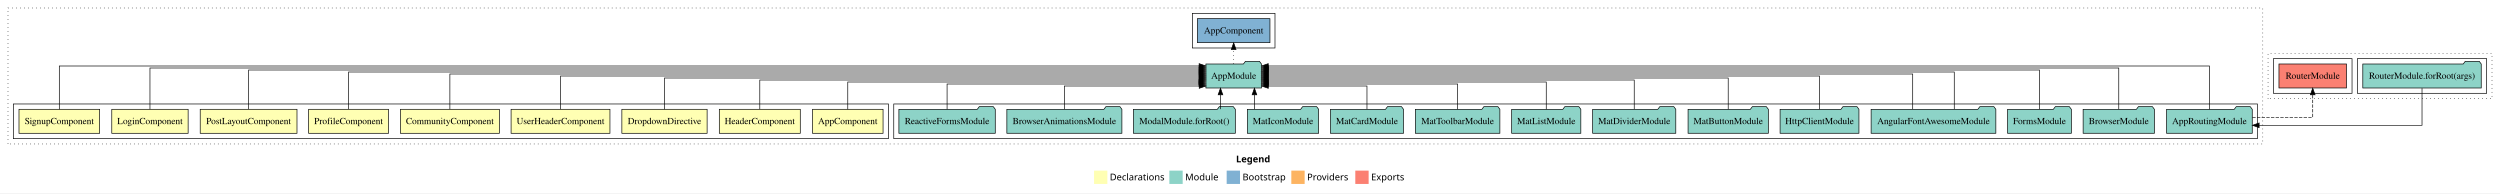
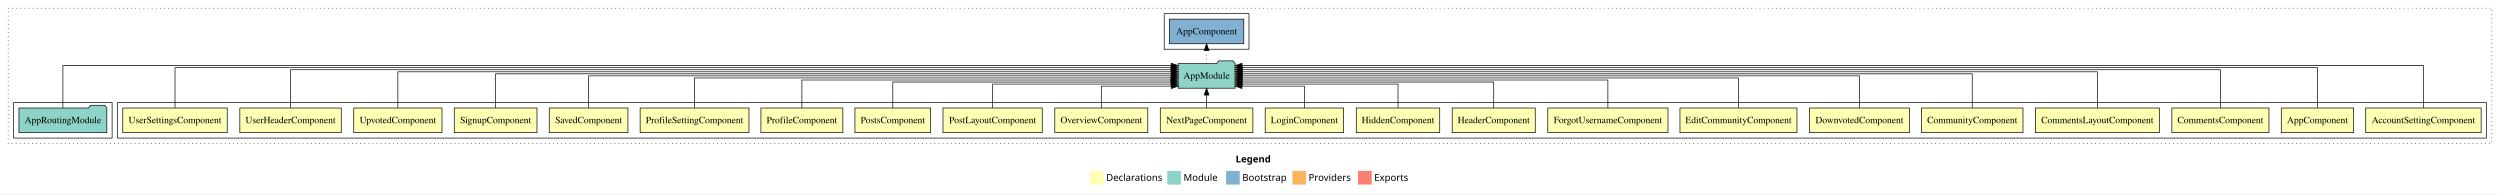
- <svg xmlns="http://www.w3.org/2000/svg" width="3751pt" height="290pt" viewBox="0.00 0.00 3751.00 290.00">
-   <g id="graph0" class="graph" transform="scale(1 1) rotate(0) translate(4 286)">
-     <polygon fill="#ffffff" stroke="transparent" points="-4,4 -4,-286 3747,-286 3747,4 -4,4" />
-     <text text-anchor="start" x="1850.509" y="-42.4" font-family="sans-serif" font-weight="bold" font-size="14.00" fill="#000000">Legend</text>
-     <polygon fill="#ffffb3" stroke="transparent" points="1637.5,-10 1637.5,-30 1657.5,-30 1657.5,-10 1637.5,-10" />
-     <text text-anchor="start" x="1661.129" y="-15.4" font-family="sans-serif" font-size="14.00" fill="#000000">  Declarations</text>
-     <polygon fill="#8dd3c7" stroke="transparent" points="1750.5,-10 1750.5,-30 1770.5,-30 1770.5,-10 1750.5,-10" />
-     <text text-anchor="start" x="1774.225" y="-15.4" font-family="sans-serif" font-size="14.00" fill="#000000">  Module</text>
-     <polygon fill="#80b1d3" stroke="transparent" points="1836.5,-10 1836.5,-30 1856.5,-30 1856.5,-10 1836.5,-10" />
-     <text text-anchor="start" x="1860.281" y="-15.4" font-family="sans-serif" font-size="14.00" fill="#000000">  Bootstrap</text>
-     <polygon fill="#fdb462" stroke="transparent" points="1933.5,-10 1933.5,-30 1953.5,-30 1953.5,-10 1933.5,-10" />
-     <text text-anchor="start" x="1957.173" y="-15.4" font-family="sans-serif" font-size="14.00" fill="#000000">  Providers</text>
-     <polygon fill="#fb8072" stroke="transparent" points="2029.5,-10 2029.5,-30 2049.5,-30 2049.5,-10 2029.5,-10" />
-     <text text-anchor="start" x="2053.226" y="-15.4" font-family="sans-serif" font-size="14.00" fill="#000000">  Exports</text>
+ <svg xmlns="http://www.w3.org/2000/svg" width="3657pt" height="284pt" viewBox="0.00 0.00 3657.00 284.00">
+   <g id="graph0" class="graph" transform="scale(1 1) rotate(0) translate(4 280)">
+     <polygon fill="#ffffff" stroke="transparent" points="-4,4 -4,-280 3653,-280 3653,4 -4,4" />
+     <text text-anchor="start" x="1803.509" y="-42.4" font-family="sans-serif" font-weight="bold" font-size="14.00" fill="#000000">Legend</text>
+     <polygon fill="#ffffb3" stroke="transparent" points="1590.5,-10 1590.5,-30 1610.5,-30 1610.5,-10 1590.5,-10" />
+     <text text-anchor="start" x="1614.129" y="-15.4" font-family="sans-serif" font-size="14.00" fill="#000000">  Declarations</text>
+     <polygon fill="#8dd3c7" stroke="transparent" points="1703.5,-10 1703.5,-30 1723.5,-30 1723.5,-10 1703.5,-10" />
+     <text text-anchor="start" x="1727.225" y="-15.4" font-family="sans-serif" font-size="14.00" fill="#000000">  Module</text>
+     <polygon fill="#80b1d3" stroke="transparent" points="1789.5,-10 1789.5,-30 1809.5,-30 1809.5,-10 1789.5,-10" />
+     <text text-anchor="start" x="1813.281" y="-15.4" font-family="sans-serif" font-size="14.00" fill="#000000">  Bootstrap</text>
+     <polygon fill="#fdb462" stroke="transparent" points="1886.5,-10 1886.5,-30 1906.5,-30 1906.5,-10 1886.5,-10" />
+     <text text-anchor="start" x="1910.173" y="-15.4" font-family="sans-serif" font-size="14.00" fill="#000000">  Providers</text>
+     <polygon fill="#fb8072" stroke="transparent" points="1982.5,-10 1982.5,-30 2002.5,-30 2002.5,-10 1982.5,-10" />
+     <text text-anchor="start" x="2006.226" y="-15.4" font-family="sans-serif" font-size="14.00" fill="#000000">  Exports</text>
    <g id="clust1" class="cluster">
-       <polygon fill="none" stroke="#000000" stroke-dasharray="1,5" points="8,-70 8,-274 3391,-274 3391,-70 8,-70" />
+       <polygon fill="none" stroke="#000000" stroke-dasharray="1,5" points="8,-70 8,-268 3641,-268 3641,-70 8,-70" />
    </g>
    <g id="clust2" class="cluster">
-       <polygon fill="none" stroke="#000000" points="16,-78 16,-130 1329,-130 1329,-78 16,-78" />
-     </g>
-     <g id="clust12" class="cluster">
-       <polygon fill="none" stroke="#000000" points="1337,-78 1337,-130 3383,-130 3383,-78 1337,-78" />
-     </g>
-     <g id="clust14" class="cluster">
-       <polygon fill="none" stroke="#000000" points="1785,-214 1785,-266 1909,-266 1909,-214 1785,-214" />
-     </g>
-     <g id="clust16" class="cluster">
-       <polygon fill="none" stroke="#000000" stroke-dasharray="1,5" points="3399,-138 3399,-206 3735,-206 3735,-138 3399,-138" />
-     </g>
-     <g id="clust18" class="cluster">
-       <polygon fill="none" stroke="#000000" points="3533,-146 3533,-198 3727,-198 3727,-146 3533,-146" />
-     </g>
-     <g id="clust19" class="cluster">
-       <polygon fill="none" stroke="#000000" points="3407,-146 3407,-198 3525,-198 3525,-146 3407,-146" />
+       <polygon fill="none" stroke="#000000" points="168,-78 168,-130 3633,-130 3633,-78 168,-78" />
+     </g>
+     <g id="clust25" class="cluster">
+       <polygon fill="none" stroke="#000000" points="16,-78 16,-130 160,-130 160,-78 16,-78" />
+     </g>
+     <g id="clust27" class="cluster">
+       <polygon fill="none" stroke="#000000" points="1699,-208 1699,-260 1823,-260 1823,-208 1699,-208" />
    </g>
    <g id="node1" class="node">
-       <polygon fill="#ffffb3" stroke="#000000" points="1320.94,-122 1215.06,-122 1215.06,-86 1320.94,-86 1320.94,-122" />
-       <text text-anchor="middle" x="1268" y="-99.8" font-family="Times,serif" font-size="14.00" fill="#000000">AppComponent</text>
+       <polygon fill="#ffffb3" stroke="#000000" points="3625.428,-122 3456.572,-122 3456.572,-86 3625.428,-86 3625.428,-122" />
+       <text text-anchor="middle" x="3541" y="-99.8" font-family="Times,serif" font-size="14.00" fill="#000000">AccountSettingComponent</text>
+     </g>
+     <g id="node23" class="node">
+       <polygon fill="#8dd3c7" stroke="#000000" points="1802.657,-187 1799.657,-191 1778.657,-191 1775.657,-187 1719.343,-187 1719.343,-151 1802.657,-151 1802.657,-187" />
+       <text text-anchor="middle" x="1761" y="-164.8" font-family="Times,serif" font-size="14.00" fill="#000000">AppModule</text>
+     </g>
+     <g id="edge1" class="edge">
+       <path fill="none" stroke="#000000" d="M3541,-122.153C3541,-145.757 3541,-184 3541,-184 3541,-184 1812.811,-184 1812.811,-184" />
+       <polygon fill="#000000" stroke="#000000" points="1812.811,-180.5 1802.811,-184 1812.811,-187.5 1812.811,-180.5" />
+     </g>
+     <g id="node2" class="node">
+       <polygon fill="#ffffb3" stroke="#000000" points="3438.94,-122 3333.06,-122 3333.06,-86 3438.94,-86 3438.94,-122" />
+       <text text-anchor="middle" x="3386" y="-99.8" font-family="Times,serif" font-size="14.00" fill="#000000">AppComponent</text>
+     </g>
+     <g id="edge2" class="edge">
+       <path fill="none" stroke="#000000" d="M3386,-122.248C3386,-145.018 3386,-181 3386,-181 3386,-181 1812.802,-181 1812.802,-181" />
+       <polygon fill="#000000" stroke="#000000" points="1812.802,-177.5 1802.802,-181 1812.802,-184.5 1812.802,-177.5" />
+     </g>
+     <g id="node3" class="node">
+       <polygon fill="#ffffb3" stroke="#000000" points="3315,-122 3173,-122 3173,-86 3315,-86 3315,-122" />
+       <text text-anchor="middle" x="3244" y="-99.8" font-family="Times,serif" font-size="14.00" fill="#000000">CommentsComponent</text>
+     </g>
+     <g id="edge3" class="edge">
+       <path fill="none" stroke="#000000" d="M3244,-122.292C3244,-144.206 3244,-178 3244,-178 3244,-178 1812.995,-178 1812.995,-178" />
+       <polygon fill="#000000" stroke="#000000" points="1812.995,-174.5 1802.995,-178 1812.994,-181.5 1812.995,-174.5" />
+     </g>
+     <g id="node4" class="node">
+       <polygon fill="#ffffb3" stroke="#000000" points="3154.658,-122 2973.342,-122 2973.342,-86 3154.658,-86 3154.658,-122" />
+       <text text-anchor="middle" x="3064" y="-99.8" font-family="Times,serif" font-size="14.00" fill="#000000">CommentsLayoutComponent</text>
+     </g>
+     <g id="edge4" class="edge">
+       <path fill="none" stroke="#000000" d="M3064,-122.284C3064,-143.321 3064,-175 3064,-175 3064,-175 1812.877,-175 1812.877,-175" />
+       <polygon fill="#000000" stroke="#000000" points="1812.877,-171.5 1802.877,-175 1812.877,-178.5 1812.877,-171.5" />
+     </g>
+     <g id="node5" class="node">
+       <polygon fill="#ffffb3" stroke="#000000" points="2955.232,-122 2806.768,-122 2806.768,-86 2955.232,-86 2955.232,-122" />
+       <text text-anchor="middle" x="2881" y="-99.8" font-family="Times,serif" font-size="14.00" fill="#000000">CommunityComponent</text>
+     </g>
+     <g id="edge5" class="edge">
+       <path fill="none" stroke="#000000" d="M2881,-122.223C2881,-142.365 2881,-172 2881,-172 2881,-172 1812.861,-172 1812.861,-172" />
+       <polygon fill="#000000" stroke="#000000" points="1812.861,-168.5 1802.861,-172 1812.861,-175.5 1812.861,-168.5" />
+     </g>
+     <g id="node6" class="node">
+       <polygon fill="#ffffb3" stroke="#000000" points="2789.151,-122 2642.849,-122 2642.849,-86 2789.151,-86 2789.151,-122" />
+       <text text-anchor="middle" x="2716" y="-99.8" font-family="Times,serif" font-size="14.00" fill="#000000">DownvotedComponent</text>
+     </g>
+     <g id="edge6" class="edge">
+       <path fill="none" stroke="#000000" d="M2716,-122.106C2716,-141.339 2716,-169 2716,-169 2716,-169 1812.958,-169 1812.958,-169" />
+       <polygon fill="#000000" stroke="#000000" points="1812.958,-165.5 1802.958,-169 1812.958,-172.5 1812.958,-165.5" />
+     </g>
+     <g id="node7" class="node">
+       <polygon fill="#ffffb3" stroke="#000000" points="2624.566,-122 2453.434,-122 2453.434,-86 2624.566,-86 2624.566,-122" />
+       <text text-anchor="middle" x="2539" y="-99.8" font-family="Times,serif" font-size="14.00" fill="#000000">EditCommunityComponent</text>
+     </g>
+     <g id="edge7" class="edge">
+       <path fill="none" stroke="#000000" d="M2539,-122.267C2539,-140.555 2539,-166 2539,-166 2539,-166 1812.829,-166 1812.829,-166" />
+       <polygon fill="#000000" stroke="#000000" points="1812.829,-162.5 1802.829,-166 1812.829,-169.5 1812.829,-162.5" />
+     </g>
+     <g id="node8" class="node">
+       <polygon fill="#ffffb3" stroke="#000000" points="2435.913,-122 2260.087,-122 2260.087,-86 2435.913,-86 2435.913,-122" />
+       <text text-anchor="middle" x="2348" y="-99.8" font-family="Times,serif" font-size="14.00" fill="#000000">ForgotUsernameComponent</text>
+     </g>
+     <g id="edge8" class="edge">
+       <path fill="none" stroke="#000000" d="M2348,-122.022C2348,-139.373 2348,-163 2348,-163 2348,-163 1812.745,-163 1812.745,-163" />
+       <polygon fill="#000000" stroke="#000000" points="1812.745,-159.5 1802.745,-163 1812.745,-166.5 1812.745,-159.5" />
+     </g>
+     <g id="node9" class="node">
+       <polygon fill="#ffffb3" stroke="#000000" points="2241.744,-122 2120.256,-122 2120.256,-86 2241.744,-86 2241.744,-122" />
+       <text text-anchor="middle" x="2181" y="-99.8" font-family="Times,serif" font-size="14.00" fill="#000000">HeaderComponent</text>
+     </g>
+     <g id="edge9" class="edge">
+       <path fill="none" stroke="#000000" d="M2181,-122.027C2181,-138.398 2181,-160 2181,-160 2181,-160 1812.807,-160 1812.807,-160" />
+       <polygon fill="#000000" stroke="#000000" points="1812.807,-156.5 1802.807,-160 1812.807,-163.5 1812.807,-156.5" />
    </g>
    <g id="node10" class="node">
-       <polygon fill="#8dd3c7" stroke="#000000" points="1888.657,-190 1885.657,-194 1864.657,-194 1861.657,-190 1805.343,-190 1805.343,-154 1888.657,-154 1888.657,-190" />
-       <text text-anchor="middle" x="1847" y="-167.8" font-family="Times,serif" font-size="14.00" fill="#000000">AppModule</text>
-     </g>
-     <g id="edge1" class="edge">
-       <path fill="none" stroke="#000000" d="M1268,-122.022C1268,-139.373 1268,-163 1268,-163 1268,-163 1794.893,-163 1794.893,-163" />
-       <polygon fill="#000000" stroke="#000000" points="1794.893,-166.5 1804.893,-163 1794.893,-159.5 1794.893,-166.5" />
-     </g>
-     <g id="node2" class="node">
-       <polygon fill="#ffffb3" stroke="#000000" points="1196.744,-122 1075.256,-122 1075.256,-86 1196.744,-86 1196.744,-122" />
-       <text text-anchor="middle" x="1136" y="-99.8" font-family="Times,serif" font-size="14.00" fill="#000000">HeaderComponent</text>
-     </g>
-     <g id="edge2" class="edge">
-       <path fill="none" stroke="#000000" d="M1136,-122.267C1136,-140.555 1136,-166 1136,-166 1136,-166 1795.178,-166 1795.178,-166" />
-       <polygon fill="#000000" stroke="#000000" points="1795.178,-169.5 1805.178,-166 1795.178,-162.5 1795.178,-169.5" />
-     </g>
-     <g id="node3" class="node">
-       <polygon fill="#ffffb3" stroke="#000000" points="1056.957,-122 929.043,-122 929.043,-86 1056.957,-86 1056.957,-122" />
-       <text text-anchor="middle" x="993" y="-99.8" font-family="Times,serif" font-size="14.00" fill="#000000">DropdownDirective</text>
-     </g>
-     <g id="edge3" class="edge">
-       <path fill="none" stroke="#000000" d="M993,-122.106C993,-141.339 993,-169 993,-169 993,-169 1795.232,-169 1795.232,-169" />
-       <polygon fill="#000000" stroke="#000000" points="1795.232,-172.5 1805.232,-169 1795.232,-165.5 1795.232,-172.5" />
-     </g>
-     <g id="node4" class="node">
-       <polygon fill="#ffffb3" stroke="#000000" points="911.17,-122 762.83,-122 762.83,-86 911.17,-86 911.17,-122" />
-       <text text-anchor="middle" x="837" y="-99.8" font-family="Times,serif" font-size="14.00" fill="#000000">UserHeaderComponent</text>
-     </g>
-     <g id="edge4" class="edge">
-       <path fill="none" stroke="#000000" d="M837,-122.223C837,-142.365 837,-172 837,-172 837,-172 1795.206,-172 1795.206,-172" />
-       <polygon fill="#000000" stroke="#000000" points="1795.206,-175.5 1805.206,-172 1795.206,-168.5 1795.206,-175.5" />
-     </g>
-     <g id="node5" class="node">
-       <polygon fill="#ffffb3" stroke="#000000" points="745.232,-122 596.768,-122 596.768,-86 745.232,-86 745.232,-122" />
-       <text text-anchor="middle" x="671" y="-99.8" font-family="Times,serif" font-size="14.00" fill="#000000">CommunityComponent</text>
-     </g>
-     <g id="edge5" class="edge">
-       <path fill="none" stroke="#000000" d="M671,-122.284C671,-143.321 671,-175 671,-175 671,-175 1795.146,-175 1795.146,-175" />
-       <polygon fill="#000000" stroke="#000000" points="1795.146,-178.5 1805.146,-175 1795.146,-171.5 1795.146,-178.5" />
-     </g>
-     <g id="node6" class="node">
-       <polygon fill="#ffffb3" stroke="#000000" points="578.933,-122 459.067,-122 459.067,-86 578.933,-86 578.933,-122" />
-       <text text-anchor="middle" x="519" y="-99.8" font-family="Times,serif" font-size="14.00" fill="#000000">ProfileComponent</text>
-     </g>
-     <g id="edge6" class="edge">
-       <path fill="none" stroke="#000000" d="M519,-122.292C519,-144.206 519,-178 519,-178 519,-178 1795.062,-178 1795.062,-178" />
-       <polygon fill="#000000" stroke="#000000" points="1795.062,-181.5 1805.062,-178 1795.062,-174.5 1795.062,-181.5" />
-     </g>
-     <g id="node7" class="node">
-       <polygon fill="#ffffb3" stroke="#000000" points="441.608,-122 296.392,-122 296.392,-86 441.608,-86 441.608,-122" />
-       <text text-anchor="middle" x="369" y="-99.8" font-family="Times,serif" font-size="14.00" fill="#000000">PostLayoutComponent</text>
-     </g>
-     <g id="edge7" class="edge">
-       <path fill="none" stroke="#000000" d="M369,-122.248C369,-145.018 369,-181 369,-181 369,-181 1795.147,-181 1795.147,-181" />
-       <polygon fill="#000000" stroke="#000000" points="1795.147,-184.5 1805.147,-181 1795.147,-177.5 1795.147,-184.5" />
-     </g>
-     <g id="node8" class="node">
-       <polygon fill="#ffffb3" stroke="#000000" points="278.276,-122 163.724,-122 163.724,-86 278.276,-86 278.276,-122" />
-       <text text-anchor="middle" x="221" y="-99.8" font-family="Times,serif" font-size="14.00" fill="#000000">LoginComponent</text>
-     </g>
-     <g id="edge8" class="edge">
-       <path fill="none" stroke="#000000" d="M221,-122.153C221,-145.757 221,-184 221,-184 221,-184 1795.172,-184 1795.172,-184" />
-       <polygon fill="#000000" stroke="#000000" points="1795.173,-187.5 1805.172,-184 1795.172,-180.5 1795.173,-187.5" />
-     </g>
-     <g id="node9" class="node">
-       <polygon fill="#ffffb3" stroke="#000000" points="145.506,-122 24.494,-122 24.494,-86 145.506,-86 145.506,-122" />
-       <text text-anchor="middle" x="85" y="-99.8" font-family="Times,serif" font-size="14.00" fill="#000000">SignupComponent</text>
-     </g>
-     <g id="edge9" class="edge">
-       <path fill="none" stroke="#000000" d="M85,-122.01C85,-146.421 85,-187 85,-187 85,-187 1795.183,-187 1795.183,-187" />
-       <polygon fill="#000000" stroke="#000000" points="1795.183,-190.5 1805.183,-187 1795.183,-183.5 1795.183,-190.5" />
+       <polygon fill="#ffffb3" stroke="#000000" points="2102.045,-122 1979.955,-122 1979.955,-86 2102.045,-86 2102.045,-122" />
+       <text text-anchor="middle" x="2041" y="-99.8" font-family="Times,serif" font-size="14.00" fill="#000000">HiddenComponent</text>
+     </g>
+     <g id="edge10" class="edge">
+       <path fill="none" stroke="#000000" d="M2041,-122.24C2041,-137.571 2041,-157 2041,-157 2041,-157 1812.919,-157 1812.919,-157" />
+       <polygon fill="#000000" stroke="#000000" points="1812.919,-153.5 1802.919,-157 1812.919,-160.5 1812.919,-153.5" />
+     </g>
+     <g id="node11" class="node">
+       <polygon fill="#ffffb3" stroke="#000000" points="1961.276,-122 1846.724,-122 1846.724,-86 1961.276,-86 1961.276,-122" />
+       <text text-anchor="middle" x="1904" y="-99.8" font-family="Times,serif" font-size="14.00" fill="#000000">LoginComponent</text>
+     </g>
+     <g id="edge11" class="edge">
+       <path fill="none" stroke="#000000" d="M1904,-122.051C1904,-136.373 1904,-154 1904,-154 1904,-154 1812.746,-154 1812.746,-154" />
+       <polygon fill="#000000" stroke="#000000" points="1812.746,-150.5 1802.746,-154 1812.746,-157.5 1812.746,-150.5" />
+     </g>
+     <g id="node12" class="node">
+       <polygon fill="#ffffb3" stroke="#000000" points="1828.756,-122 1693.244,-122 1693.244,-86 1828.756,-86 1828.756,-122" />
+       <text text-anchor="middle" x="1761" y="-99.8" font-family="Times,serif" font-size="14.00" fill="#000000">NextPageComponent</text>
+     </g>
+     <g id="edge12" class="edge">
+       <path fill="none" stroke="#000000" d="M1761,-122.106C1761,-122.106 1761,-140.991 1761,-140.991" />
+       <polygon fill="#000000" stroke="#000000" points="1757.5,-140.991 1761,-150.991 1764.5,-140.991 1757.5,-140.991" />
+     </g>
+     <g id="node13" class="node">
+       <polygon fill="#ffffb3" stroke="#000000" points="1675.027,-122 1538.973,-122 1538.973,-86 1675.027,-86 1675.027,-122" />
+       <text text-anchor="middle" x="1607" y="-99.8" font-family="Times,serif" font-size="14.00" fill="#000000">OverviewComponent</text>
+     </g>
+     <g id="edge13" class="edge">
+       <path fill="none" stroke="#000000" d="M1607,-122.051C1607,-136.373 1607,-154 1607,-154 1607,-154 1709.325,-154 1709.325,-154" />
+       <polygon fill="#000000" stroke="#000000" points="1709.325,-157.5 1719.325,-154 1709.325,-150.5 1709.325,-157.5" />
+     </g>
+     <g id="node14" class="node">
+       <polygon fill="#ffffb3" stroke="#000000" points="1520.608,-122 1375.392,-122 1375.392,-86 1520.608,-86 1520.608,-122" />
+       <text text-anchor="middle" x="1448" y="-99.8" font-family="Times,serif" font-size="14.00" fill="#000000">PostLayoutComponent</text>
+     </g>
+     <g id="edge14" class="edge">
+       <path fill="none" stroke="#000000" d="M1448,-122.24C1448,-137.571 1448,-157 1448,-157 1448,-157 1709.112,-157 1709.112,-157" />
+       <polygon fill="#000000" stroke="#000000" points="1709.112,-160.5 1719.112,-157 1709.112,-153.5 1709.112,-160.5" />
+     </g>
+     <g id="node15" class="node">
+       <polygon fill="#ffffb3" stroke="#000000" points="1357.395,-122 1246.605,-122 1246.605,-86 1357.395,-86 1357.395,-122" />
+       <text text-anchor="middle" x="1302" y="-99.8" font-family="Times,serif" font-size="14.00" fill="#000000">PostsComponent</text>
+     </g>
+     <g id="edge15" class="edge">
+       <path fill="none" stroke="#000000" d="M1302,-122.027C1302,-138.398 1302,-160 1302,-160 1302,-160 1709.05,-160 1709.05,-160" />
+       <polygon fill="#000000" stroke="#000000" points="1709.05,-163.5 1719.05,-160 1709.05,-156.5 1709.05,-163.5" />
+     </g>
+     <g id="node16" class="node">
+       <polygon fill="#ffffb3" stroke="#000000" points="1228.933,-122 1109.067,-122 1109.067,-86 1228.933,-86 1228.933,-122" />
+       <text text-anchor="middle" x="1169" y="-99.8" font-family="Times,serif" font-size="14.00" fill="#000000">ProfileComponent</text>
+     </g>
+     <g id="edge16" class="edge">
+       <path fill="none" stroke="#000000" d="M1169,-122.022C1169,-139.373 1169,-163 1169,-163 1169,-163 1708.899,-163 1708.899,-163" />
+       <polygon fill="#000000" stroke="#000000" points="1708.899,-166.5 1718.899,-163 1708.899,-159.5 1708.899,-166.5" />
+     </g>
+     <g id="node17" class="node">
+       <polygon fill="#ffffb3" stroke="#000000" points="1091.601,-122 932.399,-122 932.399,-86 1091.601,-86 1091.601,-122" />
+       <text text-anchor="middle" x="1012" y="-99.8" font-family="Times,serif" font-size="14.00" fill="#000000">ProfileSettingComponent</text>
+     </g>
+     <g id="edge17" class="edge">
+       <path fill="none" stroke="#000000" d="M1012,-122.267C1012,-140.555 1012,-166 1012,-166 1012,-166 1709.126,-166 1709.126,-166" />
+       <polygon fill="#000000" stroke="#000000" points="1709.126,-169.5 1719.126,-166 1709.126,-162.5 1709.126,-169.5" />
+     </g>
+     <g id="node18" class="node">
+       <polygon fill="#ffffb3" stroke="#000000" points="914.545,-122 799.455,-122 799.455,-86 914.545,-86 914.545,-122" />
+       <text text-anchor="middle" x="857" y="-99.8" font-family="Times,serif" font-size="14.00" fill="#000000">SavedComponent</text>
+     </g>
+     <g id="edge18" class="edge">
+       <path fill="none" stroke="#000000" d="M857,-122.106C857,-141.339 857,-169 857,-169 857,-169 1709.211,-169 1709.211,-169" />
+       <polygon fill="#000000" stroke="#000000" points="1709.211,-172.5 1719.211,-169 1709.211,-165.5 1709.211,-172.5" />
+     </g>
+     <g id="node19" class="node">
+       <polygon fill="#ffffb3" stroke="#000000" points="781.506,-122 660.494,-122 660.494,-86 781.506,-86 781.506,-122" />
+       <text text-anchor="middle" x="721" y="-99.8" font-family="Times,serif" font-size="14.00" fill="#000000">SignupComponent</text>
+     </g>
+     <g id="edge19" class="edge">
+       <path fill="none" stroke="#000000" d="M721,-122.223C721,-142.365 721,-172 721,-172 721,-172 1709.266,-172 1709.266,-172" />
+       <polygon fill="#000000" stroke="#000000" points="1709.266,-175.5 1719.266,-172 1709.266,-168.5 1709.266,-175.5" />
+     </g>
+     <g id="node20" class="node">
+       <polygon fill="#ffffb3" stroke="#000000" points="642.545,-122 513.455,-122 513.455,-86 642.545,-86 642.545,-122" />
+       <text text-anchor="middle" x="578" y="-99.8" font-family="Times,serif" font-size="14.00" fill="#000000">UpvotedComponent</text>
+     </g>
+     <g id="edge20" class="edge">
+       <path fill="none" stroke="#000000" d="M578,-122.284C578,-143.321 578,-175 578,-175 578,-175 1709.244,-175 1709.244,-175" />
+       <polygon fill="#000000" stroke="#000000" points="1709.244,-178.5 1719.244,-175 1709.244,-171.5 1709.244,-178.5" />
+     </g>
+     <g id="node21" class="node">
+       <polygon fill="#ffffb3" stroke="#000000" points="495.17,-122 346.83,-122 346.83,-86 495.17,-86 495.17,-122" />
+       <text text-anchor="middle" x="421" y="-99.8" font-family="Times,serif" font-size="14.00" fill="#000000">UserHeaderComponent</text>
+     </g>
+     <g id="edge21" class="edge">
+       <path fill="none" stroke="#000000" d="M421,-122.292C421,-144.206 421,-178 421,-178 421,-178 1709.056,-178 1709.056,-178" />
+       <polygon fill="#000000" stroke="#000000" points="1709.056,-181.5 1719.056,-178 1709.056,-174.5 1709.056,-181.5" />
+     </g>
+     <g id="node22" class="node">
+       <polygon fill="#ffffb3" stroke="#000000" points="328.373,-122 175.627,-122 175.627,-86 328.373,-86 328.373,-122" />
+       <text text-anchor="middle" x="252" y="-99.8" font-family="Times,serif" font-size="14.00" fill="#000000">UserSettingsComponent</text>
+     </g>
+     <g id="edge22" class="edge">
+       <path fill="none" stroke="#000000" d="M252,-122.248C252,-145.018 252,-181 252,-181 252,-181 1709.066,-181 1709.066,-181" />
+       <polygon fill="#000000" stroke="#000000" points="1709.066,-184.5 1719.066,-181 1709.066,-177.5 1709.066,-184.5" />
    </g>
    <g id="node25" class="node">
-       <polygon fill="#80b1d3" stroke="#000000" points="1901.439,-258 1792.561,-258 1792.561,-222 1901.439,-222 1901.439,-258" />
-       <text text-anchor="middle" x="1847" y="-235.8" font-family="Times,serif" font-size="14.00" fill="#000000">AppComponent </text>
-     </g>
-     <g id="edge25" class="edge">
-       <path fill="none" stroke="#000000" stroke-dasharray="1,5" d="M1847,-190.223C1847,-190.223 1847,-211.727 1847,-211.727" />
-       <polygon fill="#000000" stroke="#000000" points="1843.5,-211.727 1847,-221.727 1850.5,-211.727 1843.5,-211.727" />
-     </g>
-     <g id="node11" class="node">
-       <polygon fill="#8dd3c7" stroke="#000000" points="3228.473,-122 3225.473,-126 3204.473,-126 3201.473,-122 3121.527,-122 3121.527,-86 3228.473,-86 3228.473,-122" />
-       <text text-anchor="middle" x="3175" y="-99.8" font-family="Times,serif" font-size="14.00" fill="#000000">BrowserModule</text>
-     </g>
-     <g id="edge10" class="edge">
-       <path fill="none" stroke="#000000" d="M3175,-122.153C3175,-145.757 3175,-184 3175,-184 3175,-184 1898.938,-184 1898.938,-184" />
-       <polygon fill="#000000" stroke="#000000" points="1898.938,-180.5 1888.938,-184 1898.938,-187.5 1898.938,-180.5" />
-     </g>
-     <g id="node12" class="node">
-       <polygon fill="#8dd3c7" stroke="#000000" points="3375.274,-122 3372.274,-126 3351.274,-126 3348.274,-122 3246.726,-122 3246.726,-86 3375.274,-86 3375.274,-122" />
-       <text text-anchor="middle" x="3311" y="-99.8" font-family="Times,serif" font-size="14.00" fill="#000000">AppRoutingModule</text>
-     </g>
-     <g id="edge11" class="edge">
-       <path fill="none" stroke="#000000" d="M3311,-122.01C3311,-146.421 3311,-187 3311,-187 3311,-187 1898.845,-187 1898.845,-187" />
-       <polygon fill="#000000" stroke="#000000" points="1898.845,-183.5 1888.845,-187 1898.845,-190.5 1898.845,-183.5" />
-     </g>
-     <g id="node27" class="node">
-       <polygon fill="#fb8072" stroke="#000000" points="3516.652,-190 3415.348,-190 3415.348,-154 3516.652,-154 3516.652,-190" />
-       <text text-anchor="middle" x="3466" y="-167.8" font-family="Times,serif" font-size="14.00" fill="#000000">RouterModule </text>
-     </g>
-     <g id="edge27" class="edge">
-       <path fill="none" stroke="#000000" stroke-dasharray="5,2" d="M3375.387,-110C3417.973,-110 3466,-110 3466,-110 3466,-110 3466,-143.733 3466,-143.733" />
-       <polygon fill="#000000" stroke="#000000" points="3462.5,-143.733 3466,-153.733 3469.5,-143.733 3462.5,-143.733" />
-     </g>
-     <g id="node13" class="node">
-       <polygon fill="#8dd3c7" stroke="#000000" points="2990.573,-122 2987.573,-126 2966.573,-126 2963.573,-122 2803.427,-122 2803.427,-86 2990.573,-86 2990.573,-122" />
-       <text text-anchor="middle" x="2897" y="-99.8" font-family="Times,serif" font-size="14.00" fill="#000000">AngularFontAwesomeModule</text>
-     </g>
-     <g id="edge12" class="edge">
-       <path fill="none" stroke="#000000" d="M2865.821,-122.284C2865.821,-143.321 2865.821,-175 2865.821,-175 2865.821,-175 1898.838,-175 1898.838,-175" />
-       <polygon fill="#000000" stroke="#000000" points="1898.838,-171.5 1888.838,-175 1898.838,-178.5 1898.838,-171.5" />
-     </g>
-     <g id="edge14" class="edge">
-       <path fill="none" stroke="#000000" d="M2928.179,-122.292C2928.179,-144.206 2928.179,-178 2928.179,-178 2928.179,-178 1898.721,-178 1898.721,-178" />
-       <polygon fill="#000000" stroke="#000000" points="1898.721,-174.5 1888.721,-178 1898.721,-181.5 1898.721,-174.5" />
-     </g>
-     <g id="node14" class="node">
-       <polygon fill="#8dd3c7" stroke="#000000" points="2785.161,-122 2782.161,-126 2761.161,-126 2758.161,-122 2666.839,-122 2666.839,-86 2785.161,-86 2785.161,-122" />
-       <text text-anchor="middle" x="2726" y="-99.8" font-family="Times,serif" font-size="14.00" fill="#000000">HttpClientModule</text>
-     </g>
-     <g id="edge13" class="edge">
-       <path fill="none" stroke="#000000" d="M2726,-122.223C2726,-142.365 2726,-172 2726,-172 2726,-172 1898.805,-172 1898.805,-172" />
-       <polygon fill="#000000" stroke="#000000" points="1898.805,-168.5 1888.805,-172 1898.805,-175.5 1898.805,-168.5" />
-     </g>
-     <g id="node15" class="node">
-       <polygon fill="#8dd3c7" stroke="#000000" points="2649.218,-122 2646.218,-126 2625.218,-126 2622.218,-122 2528.782,-122 2528.782,-86 2649.218,-86 2649.218,-122" />
-       <text text-anchor="middle" x="2589" y="-99.8" font-family="Times,serif" font-size="14.00" fill="#000000">MatButtonModule</text>
-     </g>
-     <g id="edge15" class="edge">
-       <path fill="none" stroke="#000000" d="M2589,-122.106C2589,-141.339 2589,-169 2589,-169 2589,-169 1898.751,-169 1898.751,-169" />
-       <polygon fill="#000000" stroke="#000000" points="1898.751,-165.5 1888.751,-169 1898.751,-172.5 1898.751,-165.5" />
-     </g>
-     <g id="node16" class="node">
-       <polygon fill="#8dd3c7" stroke="#000000" points="2510.363,-122 2507.363,-126 2486.363,-126 2483.363,-122 2385.637,-122 2385.637,-86 2510.363,-86 2510.363,-122" />
-       <text text-anchor="middle" x="2448" y="-99.8" font-family="Times,serif" font-size="14.00" fill="#000000">MatDividerModule</text>
-     </g>
-     <g id="edge16" class="edge">
-       <path fill="none" stroke="#000000" d="M2448,-122.267C2448,-140.555 2448,-166 2448,-166 2448,-166 1898.784,-166 1898.784,-166" />
-       <polygon fill="#000000" stroke="#000000" points="1898.784,-162.5 1888.784,-166 1898.784,-169.5 1898.784,-162.5" />
-     </g>
-     <g id="node17" class="node">
-       <polygon fill="#8dd3c7" stroke="#000000" points="2367.878,-122 2364.878,-126 2343.878,-126 2340.878,-122 2264.122,-122 2264.122,-86 2367.878,-86 2367.878,-122" />
-       <text text-anchor="middle" x="2316" y="-99.8" font-family="Times,serif" font-size="14.00" fill="#000000">MatListModule</text>
-     </g>
-     <g id="edge17" class="edge">
-       <path fill="none" stroke="#000000" d="M2316,-122.022C2316,-139.373 2316,-163 2316,-163 2316,-163 1899.033,-163 1899.033,-163" />
-       <polygon fill="#000000" stroke="#000000" points="1899.033,-159.5 1889.033,-163 1899.033,-166.5 1899.033,-159.5" />
-     </g>
-     <g id="node18" class="node">
-       <polygon fill="#8dd3c7" stroke="#000000" points="2246.419,-122 2243.419,-126 2222.419,-126 2219.419,-122 2119.581,-122 2119.581,-86 2246.419,-86 2246.419,-122" />
-       <text text-anchor="middle" x="2183" y="-99.8" font-family="Times,serif" font-size="14.00" fill="#000000">MatToolbarModule</text>
-     </g>
-     <g id="edge18" class="edge">
-       <path fill="none" stroke="#000000" d="M2183,-122.027C2183,-138.398 2183,-160 2183,-160 2183,-160 1898.875,-160 1898.875,-160" />
-       <polygon fill="#000000" stroke="#000000" points="1898.875,-156.5 1888.875,-160 1898.875,-163.5 1898.875,-156.5" />
-     </g>
-     <g id="node19" class="node">
-       <polygon fill="#8dd3c7" stroke="#000000" points="2101.812,-122 2098.812,-126 2077.812,-126 2074.812,-122 1992.188,-122 1992.188,-86 2101.812,-86 2101.812,-122" />
-       <text text-anchor="middle" x="2047" y="-99.8" font-family="Times,serif" font-size="14.00" fill="#000000">MatCardModule</text>
-     </g>
-     <g id="edge19" class="edge">
-       <path fill="none" stroke="#000000" d="M2047,-122.24C2047,-137.571 2047,-157 2047,-157 2047,-157 1898.927,-157 1898.927,-157" />
-       <polygon fill="#000000" stroke="#000000" points="1898.927,-153.5 1888.927,-157 1898.927,-160.5 1898.927,-153.5" />
-     </g>
-     <g id="node20" class="node">
-       <polygon fill="#8dd3c7" stroke="#000000" points="1974.475,-122 1971.475,-126 1950.475,-126 1947.475,-122 1867.525,-122 1867.525,-86 1974.475,-86 1974.475,-122" />
-       <text text-anchor="middle" x="1921" y="-99.8" font-family="Times,serif" font-size="14.00" fill="#000000">MatIconModule</text>
-     </g>
-     <g id="edge20" class="edge">
-       <path fill="none" stroke="#000000" d="M1878.17,-122.223C1878.17,-122.223 1878.17,-143.727 1878.17,-143.727" />
-       <polygon fill="#000000" stroke="#000000" points="1874.67,-143.727 1878.17,-153.727 1881.67,-143.727 1874.67,-143.727" />
-     </g>
-     <g id="node21" class="node">
-       <polygon fill="#8dd3c7" stroke="#000000" points="1849.47,-122 1846.47,-126 1825.47,-126 1822.47,-122 1696.53,-122 1696.53,-86 1849.47,-86 1849.47,-122" />
-       <text text-anchor="middle" x="1773" y="-99.8" font-family="Times,serif" font-size="14.00" fill="#000000">ModalModule.forRoot()</text>
-     </g>
-     <g id="edge21" class="edge">
-       <path fill="none" stroke="#000000" d="M1827.203,-122.223C1827.203,-122.223 1827.203,-143.727 1827.203,-143.727" />
-       <polygon fill="#000000" stroke="#000000" points="1823.703,-143.727 1827.203,-153.727 1830.703,-143.727 1823.703,-143.727" />
-     </g>
-     <g id="node22" class="node">
-       <polygon fill="#8dd3c7" stroke="#000000" points="1679.302,-122 1676.302,-126 1655.302,-126 1652.302,-122 1506.698,-122 1506.698,-86 1679.302,-86 1679.302,-122" />
-       <text text-anchor="middle" x="1593" y="-99.8" font-family="Times,serif" font-size="14.00" fill="#000000">BrowserAnimationsModule</text>
-     </g>
-     <g id="edge22" class="edge">
-       <path fill="none" stroke="#000000" d="M1593,-122.24C1593,-137.571 1593,-157 1593,-157 1593,-157 1795.341,-157 1795.341,-157" />
-       <polygon fill="#000000" stroke="#000000" points="1795.341,-160.5 1805.341,-157 1795.341,-153.5 1795.341,-160.5" />
-     </g>
-     <g id="node23" class="node">
-       <polygon fill="#8dd3c7" stroke="#000000" points="1489.305,-122 1486.305,-126 1465.305,-126 1462.305,-122 1344.695,-122 1344.695,-86 1489.305,-86 1489.305,-122" />
-       <text text-anchor="middle" x="1417" y="-99.8" font-family="Times,serif" font-size="14.00" fill="#000000">ReactiveFormsModule</text>
+       <polygon fill="#80b1d3" stroke="#000000" points="1815.439,-252 1706.561,-252 1706.561,-216 1815.439,-216 1815.439,-252" />
+       <text text-anchor="middle" x="1761" y="-229.8" font-family="Times,serif" font-size="14.00" fill="#000000">AppComponent </text>
+     </g>
+     <g id="edge24" class="edge">
+       <path fill="none" stroke="#000000" stroke-dasharray="1,5" d="M1761,-187.106C1761,-187.106 1761,-205.991 1761,-205.991" />
+       <polygon fill="#000000" stroke="#000000" points="1757.5,-205.991 1761,-215.991 1764.5,-205.991 1757.5,-205.991" />
+     </g>
+     <g id="node24" class="node">
+       <polygon fill="#8dd3c7" stroke="#000000" points="152.274,-122 149.274,-126 128.274,-126 125.274,-122 23.726,-122 23.726,-86 152.274,-86 152.274,-122" />
+       <text text-anchor="middle" x="88" y="-99.8" font-family="Times,serif" font-size="14.00" fill="#000000">AppRoutingModule</text>
    </g>
    <g id="edge23" class="edge">
-       <path fill="none" stroke="#000000" d="M1417,-122.027C1417,-138.398 1417,-160 1417,-160 1417,-160 1794.987,-160 1794.987,-160" />
-       <polygon fill="#000000" stroke="#000000" points="1794.987,-163.5 1804.987,-160 1794.987,-156.5 1794.987,-163.5" />
-     </g>
-     <g id="node24" class="node">
-       <polygon fill="#8dd3c7" stroke="#000000" points="3103.829,-122 3100.829,-126 3079.829,-126 3076.829,-122 3008.171,-122 3008.171,-86 3103.829,-86 3103.829,-122" />
-       <text text-anchor="middle" x="3056" y="-99.8" font-family="Times,serif" font-size="14.00" fill="#000000">FormsModule</text>
-     </g>
-     <g id="edge24" class="edge">
-       <path fill="none" stroke="#000000" d="M3056,-122.248C3056,-145.018 3056,-181 3056,-181 3056,-181 1898.968,-181 1898.968,-181" />
-       <polygon fill="#000000" stroke="#000000" points="1898.968,-177.5 1888.968,-181 1898.968,-184.5 1898.968,-177.5" />
-     </g>
-     <g id="node26" class="node">
-       <polygon fill="#8dd3c7" stroke="#000000" points="3718.842,-190 3715.842,-194 3694.842,-194 3691.842,-190 3541.158,-190 3541.158,-154 3718.842,-154 3718.842,-190" />
-       <text text-anchor="middle" x="3630" y="-167.8" font-family="Times,serif" font-size="14.00" fill="#000000">RouterModule.forRoot(args)</text>
-     </g>
-     <g id="edge26" class="edge">
-       <path fill="none" stroke="#000000" d="M3630,-153.708C3630,-131.794 3630,-98 3630,-98 3630,-98 3385.554,-98 3385.554,-98" />
-       <polygon fill="#000000" stroke="#000000" points="3385.554,-94.5 3375.554,-98 3385.554,-101.5 3385.554,-94.5" />
+       <path fill="none" stroke="#000000" d="M88,-122.153C88,-145.757 88,-184 88,-184 88,-184 1709.227,-184 1709.227,-184" />
+       <polygon fill="#000000" stroke="#000000" points="1709.227,-187.5 1719.227,-184 1709.227,-180.5 1709.227,-187.5" />
    </g>
  </g>
</svg>
